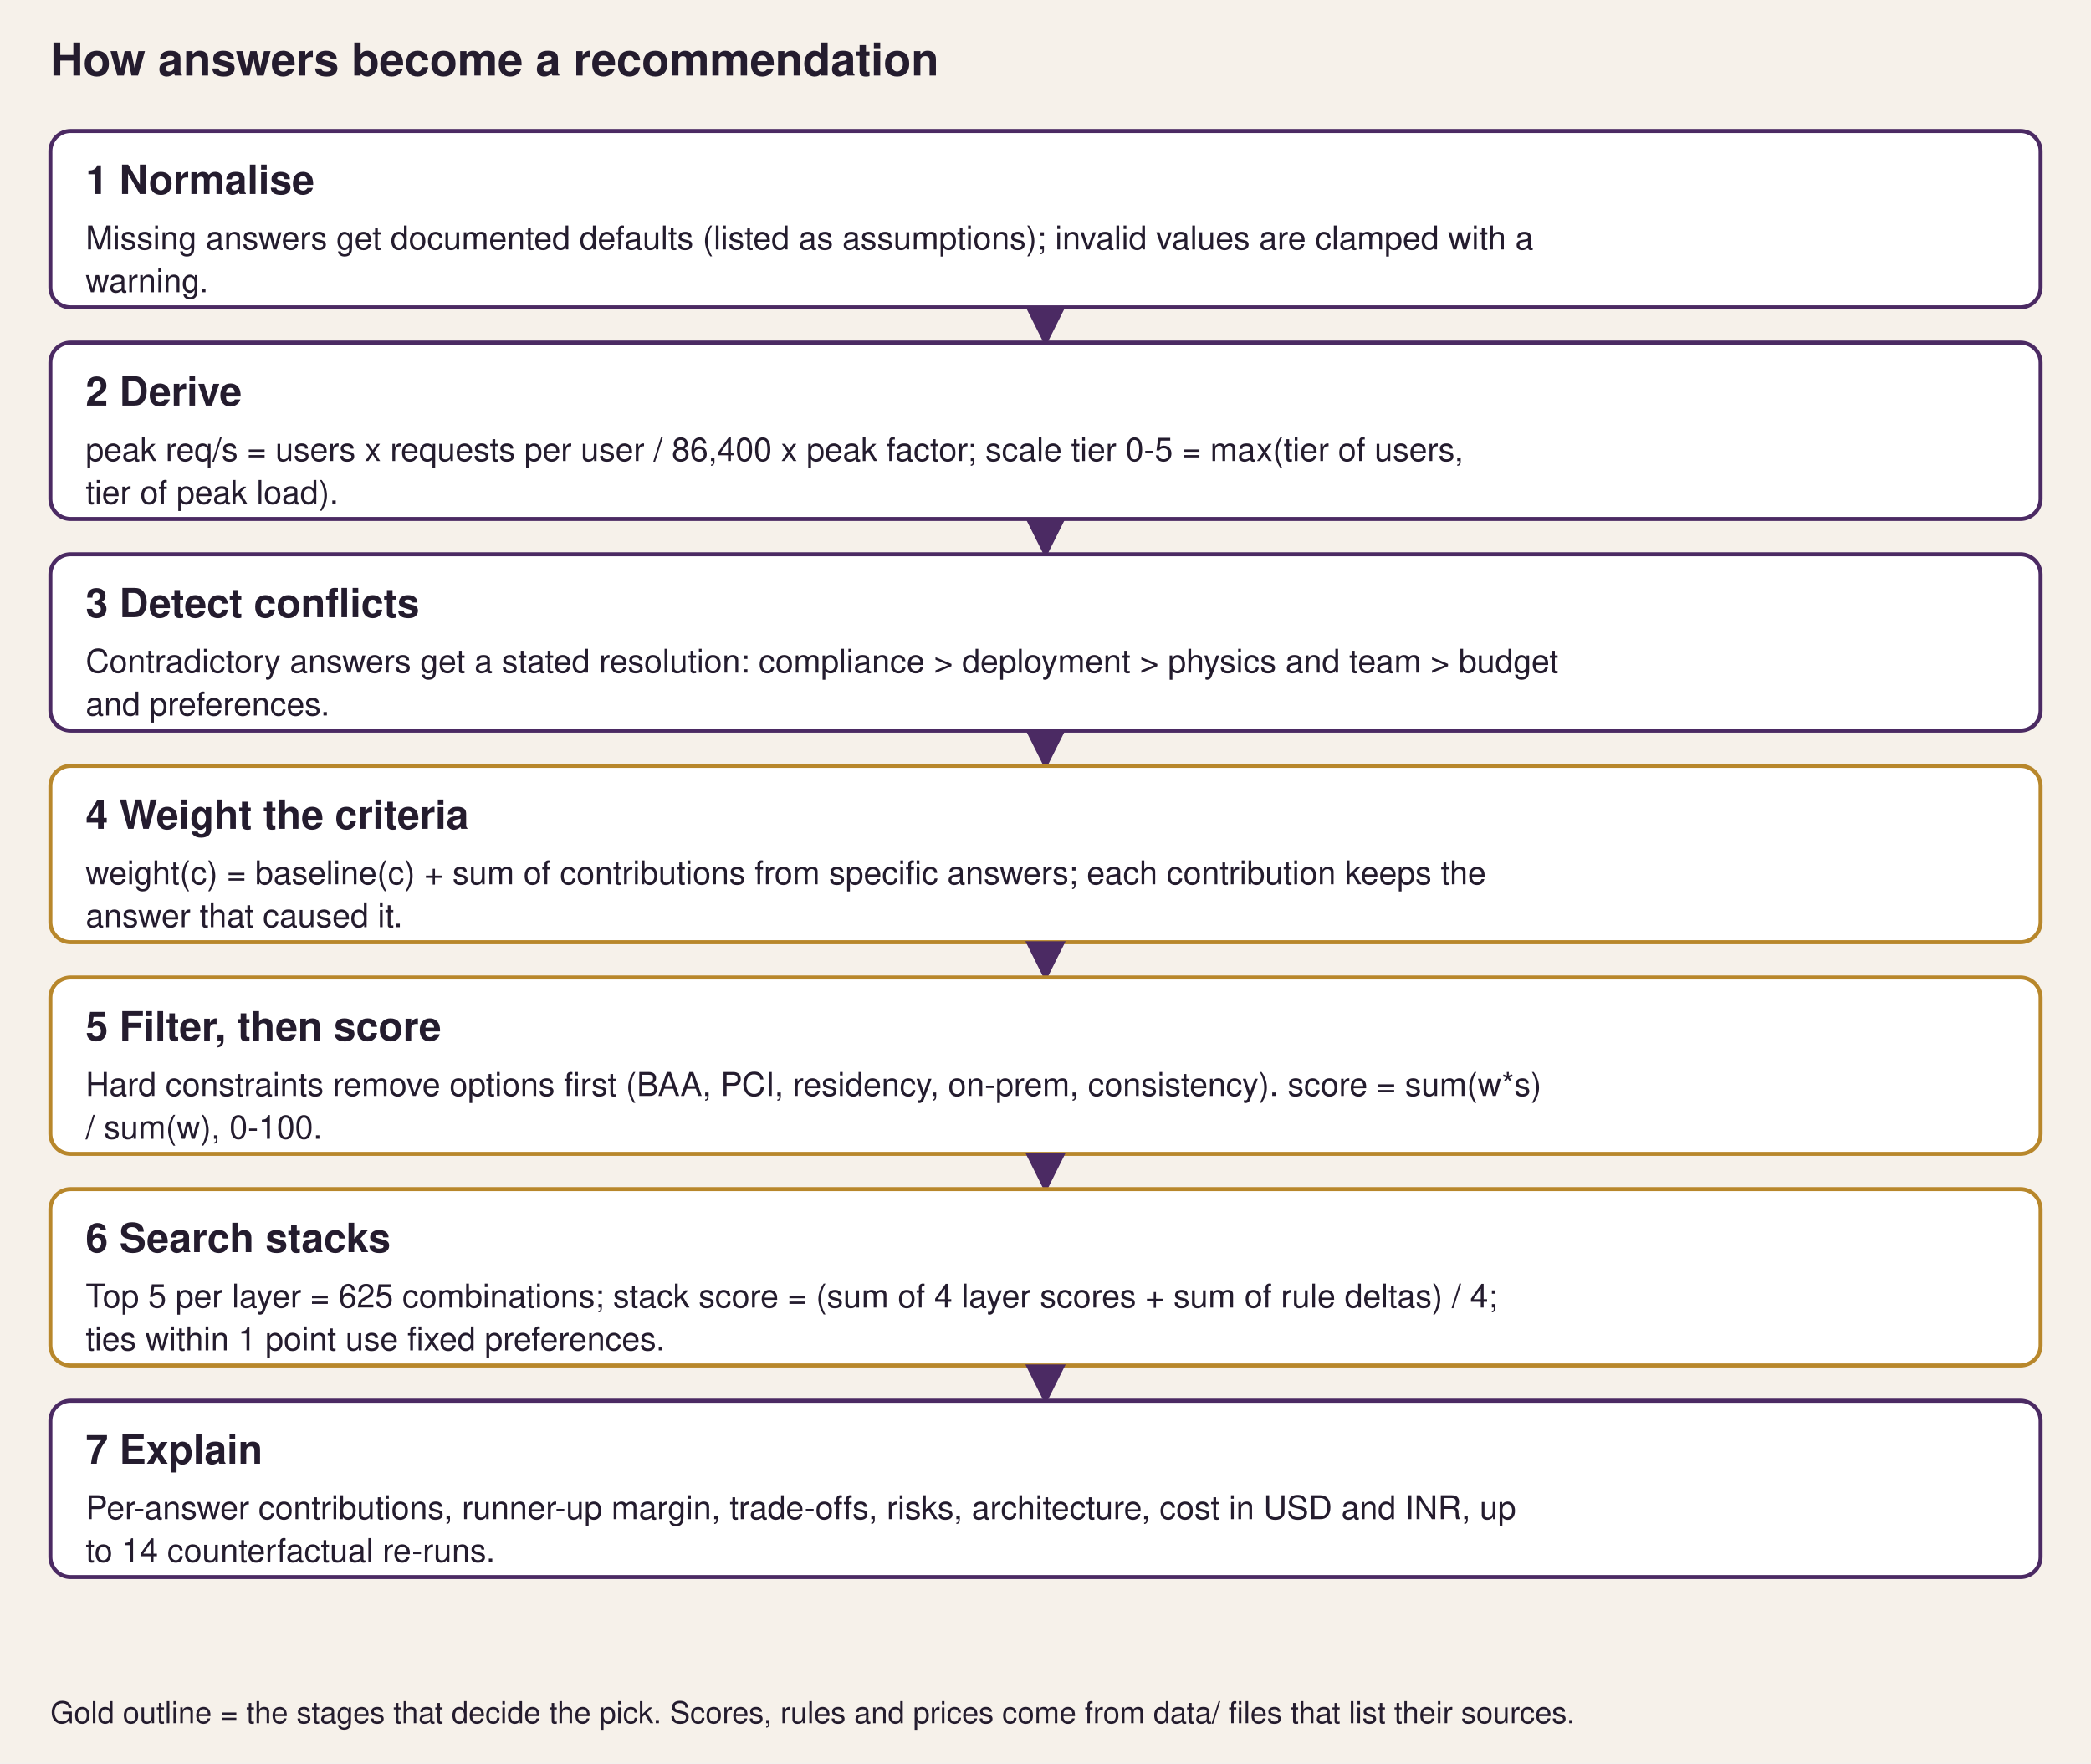
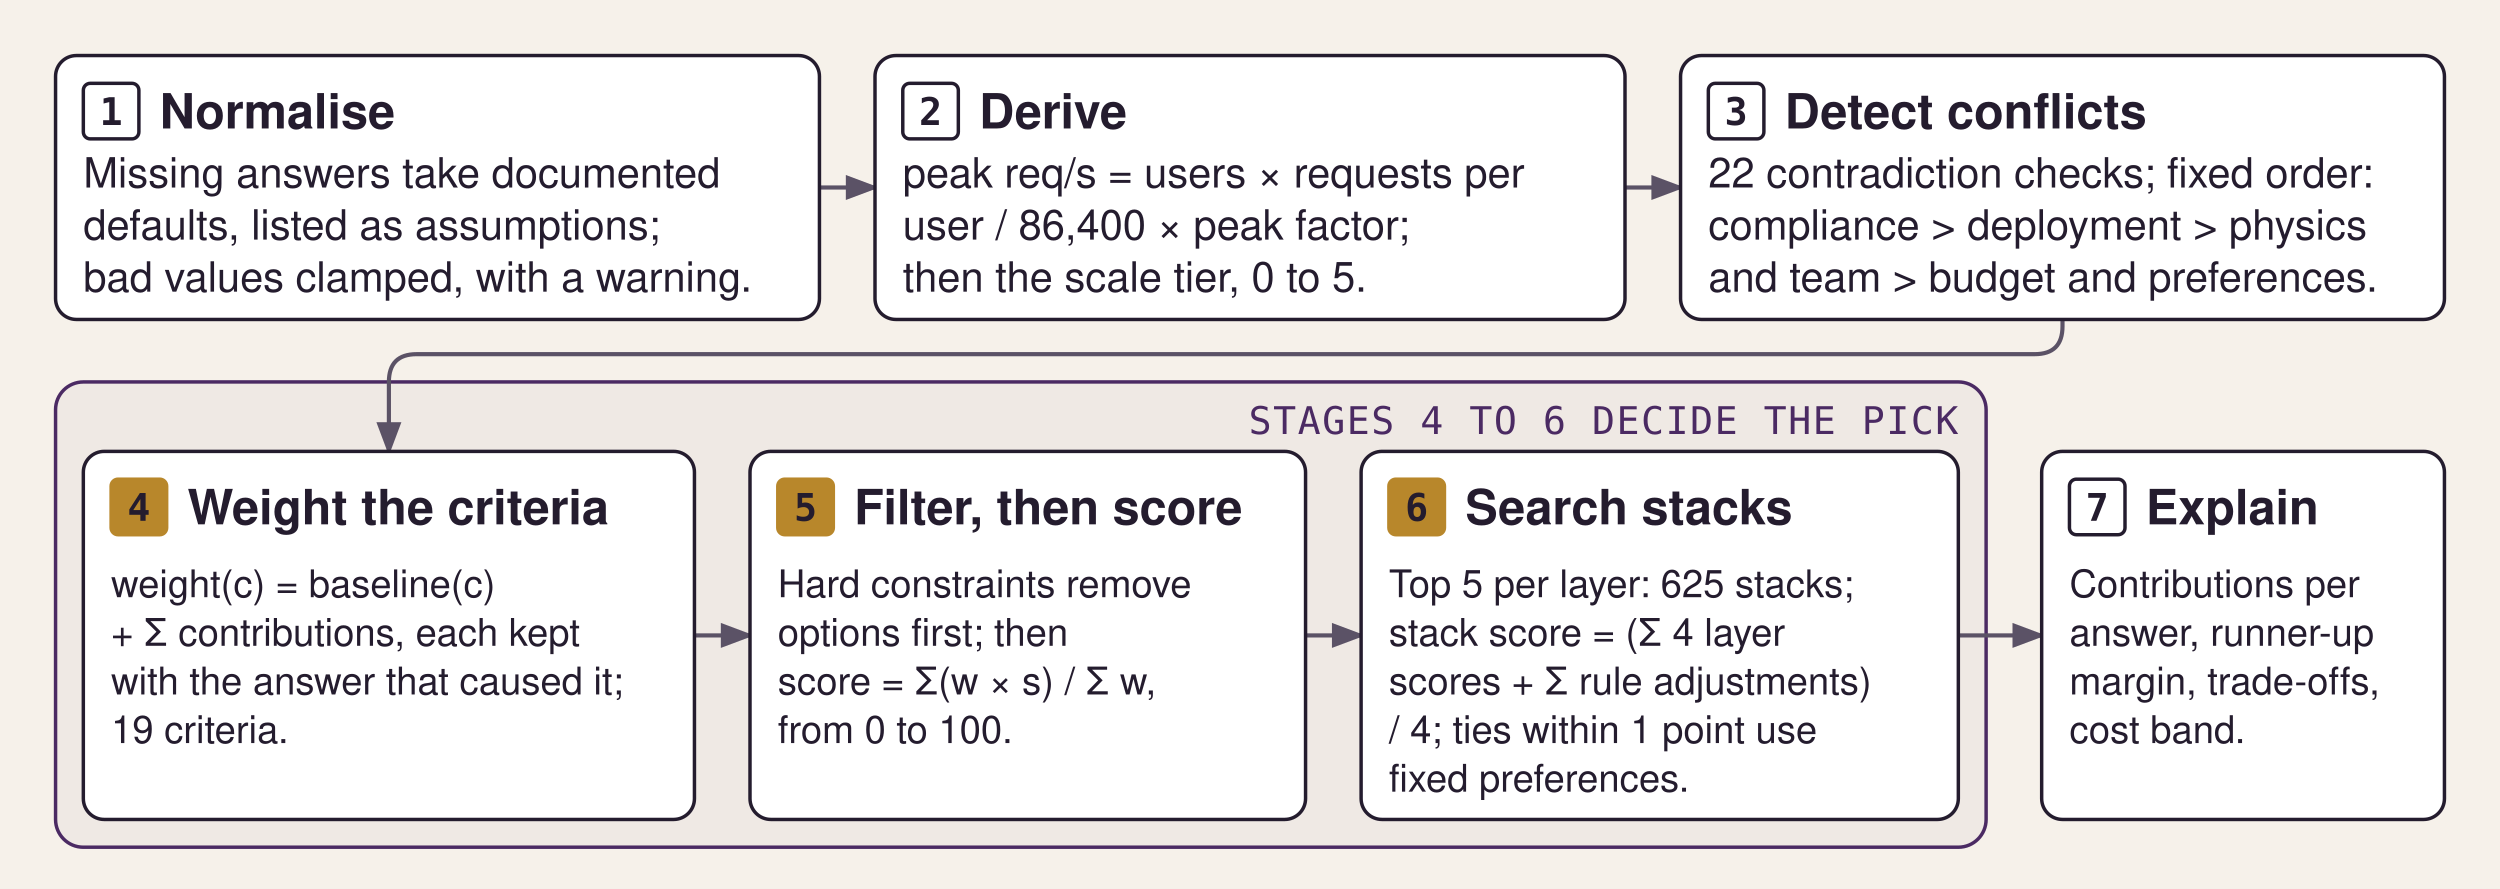
- <svg xmlns="http://www.w3.org/2000/svg" viewBox="0 0 830 700" width="830" height="700" role="img" aria-labelledby="t d">
+ <svg xmlns="http://www.w3.org/2000/svg" viewBox="0 0 720 256" width="720" height="256" role="img" aria-labelledby="pipeline-title pipeline-desc" id="pipeline-root">
  <defs>
-     <marker id="a" viewBox="0 0 10 10" refX="9" refY="5" markerWidth="8" markerHeight="8" orient="auto">
-       <path d="M0,0 L10,5 L0,10 z" fill="#4b2a63" />
+     <style>#pipeline-root { font-family: Geist, 'Segoe UI', Helvetica, Arial, sans-serif; color: #241c2e; }</style>
+     <marker id="pipeline-arrow" markerWidth="8" markerHeight="6" refX="7" refY="3" orient="auto-start-reverse">
+       <polygon points="0 0, 8 3, 0 6" fill="#5b5266" />
+     </marker>
+     <marker id="pipeline-arrow-accent" markerWidth="8" markerHeight="6" refX="7" refY="3" orient="auto-start-reverse">
+       <polygon points="0 0, 8 3, 0 6" fill="#4b2a63" />
    </marker>
  </defs>
-   <rect width="830" height="700" fill="#f6f1ea" />
-   <text x="20" y="30" font-family="Geist, Segoe UI, Helvetica, Arial, sans-serif" font-size="18" font-weight="600" fill="#241c2e">How answers become a recommendation</text>
-   <rect x="20" y="52" width="790" height="70" rx="8" fill="#fff" stroke="#4b2a63" stroke-width="1.6" />
-   <text x="34" y="77" font-family="Geist, Segoe UI, Helvetica, Arial, sans-serif" font-size="16" font-weight="600" fill="#241c2e">1  Normalise</text>
-   <text x="34" y="99" font-family="Geist, Segoe UI, Helvetica, Arial, sans-serif" font-size="13" fill="#241c2e">Missing answers get documented defaults (listed as assumptions); invalid values are clamped with a</text>
-   <text x="34" y="116" font-family="Geist, Segoe UI, Helvetica, Arial, sans-serif" font-size="13" fill="#241c2e">warning.</text>
-   <line x1="415" y1="122" x2="415" y2="136" stroke="#4b2a63" stroke-width="2" marker-end="url(#a)" />
-   <rect x="20" y="136" width="790" height="70" rx="8" fill="#fff" stroke="#4b2a63" stroke-width="1.6" />
-   <text x="34" y="161" font-family="Geist, Segoe UI, Helvetica, Arial, sans-serif" font-size="16" font-weight="600" fill="#241c2e">2  Derive</text>
-   <text x="34" y="183" font-family="Geist, Segoe UI, Helvetica, Arial, sans-serif" font-size="13" fill="#241c2e">peak req/s = users x requests per user / 86,400 x peak factor; scale tier 0-5 = max(tier of users,</text>
-   <text x="34" y="200" font-family="Geist, Segoe UI, Helvetica, Arial, sans-serif" font-size="13" fill="#241c2e">tier of peak load).</text>
-   <line x1="415" y1="206" x2="415" y2="220" stroke="#4b2a63" stroke-width="2" marker-end="url(#a)" />
-   <rect x="20" y="220" width="790" height="70" rx="8" fill="#fff" stroke="#4b2a63" stroke-width="1.6" />
-   <text x="34" y="245" font-family="Geist, Segoe UI, Helvetica, Arial, sans-serif" font-size="16" font-weight="600" fill="#241c2e">3  Detect conflicts</text>
-   <text x="34" y="267" font-family="Geist, Segoe UI, Helvetica, Arial, sans-serif" font-size="13" fill="#241c2e">Contradictory answers get a stated resolution: compliance &gt; deployment &gt; physics and team &gt; budget</text>
-   <text x="34" y="284" font-family="Geist, Segoe UI, Helvetica, Arial, sans-serif" font-size="13" fill="#241c2e">and preferences.</text>
-   <line x1="415" y1="290" x2="415" y2="304" stroke="#4b2a63" stroke-width="2" marker-end="url(#a)" />
-   <rect x="20" y="304" width="790" height="70" rx="8" fill="#fff" stroke="#b8872b" stroke-width="1.6" />
-   <text x="34" y="329" font-family="Geist, Segoe UI, Helvetica, Arial, sans-serif" font-size="16" font-weight="600" fill="#241c2e">4  Weight the criteria</text>
-   <text x="34" y="351" font-family="Geist, Segoe UI, Helvetica, Arial, sans-serif" font-size="13" fill="#241c2e">weight(c) = baseline(c) + sum of contributions from specific answers; each contribution keeps the</text>
-   <text x="34" y="368" font-family="Geist, Segoe UI, Helvetica, Arial, sans-serif" font-size="13" fill="#241c2e">answer that caused it.</text>
-   <line x1="415" y1="374" x2="415" y2="388" stroke="#4b2a63" stroke-width="2" marker-end="url(#a)" />
-   <rect x="20" y="388" width="790" height="70" rx="8" fill="#fff" stroke="#b8872b" stroke-width="1.6" />
-   <text x="34" y="413" font-family="Geist, Segoe UI, Helvetica, Arial, sans-serif" font-size="16" font-weight="600" fill="#241c2e">5  Filter, then score</text>
-   <text x="34" y="435" font-family="Geist, Segoe UI, Helvetica, Arial, sans-serif" font-size="13" fill="#241c2e">Hard constraints remove options first (BAA, PCI, residency, on-prem, consistency). score = sum(w*s)</text>
-   <text x="34" y="452" font-family="Geist, Segoe UI, Helvetica, Arial, sans-serif" font-size="13" fill="#241c2e">/ sum(w), 0-100.</text>
-   <line x1="415" y1="458" x2="415" y2="472" stroke="#4b2a63" stroke-width="2" marker-end="url(#a)" />
-   <rect x="20" y="472" width="790" height="70" rx="8" fill="#fff" stroke="#b8872b" stroke-width="1.6" />
-   <text x="34" y="497" font-family="Geist, Segoe UI, Helvetica, Arial, sans-serif" font-size="16" font-weight="600" fill="#241c2e">6  Search stacks</text>
-   <text x="34" y="519" font-family="Geist, Segoe UI, Helvetica, Arial, sans-serif" font-size="13" fill="#241c2e">Top 5 per layer = 625 combinations; stack score = (sum of 4 layer scores + sum of rule deltas) / 4;</text>
-   <text x="34" y="536" font-family="Geist, Segoe UI, Helvetica, Arial, sans-serif" font-size="13" fill="#241c2e">ties within 1 point use fixed preferences.</text>
-   <line x1="415" y1="542" x2="415" y2="556" stroke="#4b2a63" stroke-width="2" marker-end="url(#a)" />
-   <rect x="20" y="556" width="790" height="70" rx="8" fill="#fff" stroke="#4b2a63" stroke-width="1.6" />
-   <text x="34" y="581" font-family="Geist, Segoe UI, Helvetica, Arial, sans-serif" font-size="16" font-weight="600" fill="#241c2e">7  Explain</text>
-   <text x="34" y="603" font-family="Geist, Segoe UI, Helvetica, Arial, sans-serif" font-size="13" fill="#241c2e">Per-answer contributions, runner-up margin, trade-offs, risks, architecture, cost in USD and INR, up</text>
-   <text x="34" y="620" font-family="Geist, Segoe UI, Helvetica, Arial, sans-serif" font-size="13" fill="#241c2e">to 14 counterfactual re-runs.</text>
-   <text x="20" y="684" font-family="Geist, Segoe UI, Helvetica, Arial, sans-serif" font-size="12" fill="#241c2e">Gold outline = the stages that decide the pick. Scores, rules and prices come from data/ files that list their sources.</text>
+   <rect width="720" height="256" fill="#f6f1ea" />
+   <rect x="16" y="110" width="556" height="134" rx="8" fill="#4b2a63" fill-opacity="0.04" stroke="#4b2a63" stroke-width="1" />
+   <text x="564" y="125" font-family="'Geist Mono', Consolas, Menlo, monospace" font-size="11" fill="#4b2a63" text-anchor="end" letter-spacing="0.04em">STAGES 4 TO 6 DECIDE THE PICK</text>
+   <path d="M 236,54 H 252" fill="none" stroke="#5b5266" stroke-width="1.2" marker-end="url(#pipeline-arrow)" />
+   <path d="M 468,54 H 484" fill="none" stroke="#5b5266" stroke-width="1.2" marker-end="url(#pipeline-arrow)" />
+   <path d="M 594,92 V 94 Q 594,102 586,102 H 120 Q 112,102 112,110 V 130" fill="none" stroke="#5b5266" stroke-width="1.2" marker-end="url(#pipeline-arrow)" />
+   <path d="M 200,183 H 216" fill="none" stroke="#5b5266" stroke-width="1.2" marker-end="url(#pipeline-arrow)" />
+   <path d="M 376,183 H 392" fill="none" stroke="#5b5266" stroke-width="1.2" marker-end="url(#pipeline-arrow)" />
+   <path d="M 564,183 H 588" fill="none" stroke="#5b5266" stroke-width="1.2" marker-end="url(#pipeline-arrow)" />
+   <rect x="16" y="16" width="220" height="76" rx="6" fill="#f6f1ea" />
+   <rect x="16" y="16" width="220" height="76" rx="6" fill="#ffffff" stroke="#241c2e" stroke-width="1" />
+   <rect x="24" y="24" width="16" height="16" rx="2" fill="#ffffff" stroke="#241c2e" stroke-width="1" />
+   <text x="32" y="36" font-family="'Geist Mono', Consolas, Menlo, monospace" font-size="11" fill="#241c2e" font-weight="600" text-anchor="middle">1</text>
+   <text x="46" y="37" font-family="Geist, 'Segoe UI', Helvetica, Arial, sans-serif" font-size="14" fill="#241c2e" font-weight="600">Normalise</text>
+   <text x="24" y="54" font-family="Geist, 'Segoe UI', Helvetica, Arial, sans-serif" font-size="12" fill="#241c2e">Missing answers take documented</text>
+   <text x="24" y="69" font-family="Geist, 'Segoe UI', Helvetica, Arial, sans-serif" font-size="12" fill="#241c2e">defaults, listed as assumptions;</text>
+   <text x="24" y="84" font-family="Geist, 'Segoe UI', Helvetica, Arial, sans-serif" font-size="12" fill="#241c2e">bad values clamped, with a warning.</text>
+   <rect x="252" y="16" width="216" height="76" rx="6" fill="#f6f1ea" />
+   <rect x="252" y="16" width="216" height="76" rx="6" fill="#ffffff" stroke="#241c2e" stroke-width="1" />
+   <rect x="260" y="24" width="16" height="16" rx="2" fill="#ffffff" stroke="#241c2e" stroke-width="1" />
+   <text x="268" y="36" font-family="'Geist Mono', Consolas, Menlo, monospace" font-size="11" fill="#241c2e" font-weight="600" text-anchor="middle">2</text>
+   <text x="282" y="37" font-family="Geist, 'Segoe UI', Helvetica, Arial, sans-serif" font-size="14" fill="#241c2e" font-weight="600">Derive</text>
+   <text x="260" y="54" font-family="Geist, 'Segoe UI', Helvetica, Arial, sans-serif" font-size="12" fill="#241c2e">peak req/s = users × requests per</text>
+   <text x="260" y="69" font-family="Geist, 'Segoe UI', Helvetica, Arial, sans-serif" font-size="12" fill="#241c2e">user / 86,400 × peak factor;</text>
+   <text x="260" y="84" font-family="Geist, 'Segoe UI', Helvetica, Arial, sans-serif" font-size="12" fill="#241c2e">then the scale tier, 0 to 5.</text>
+   <rect x="484" y="16" width="220" height="76" rx="6" fill="#f6f1ea" />
+   <rect x="484" y="16" width="220" height="76" rx="6" fill="#ffffff" stroke="#241c2e" stroke-width="1" />
+   <rect x="492" y="24" width="16" height="16" rx="2" fill="#ffffff" stroke="#241c2e" stroke-width="1" />
+   <text x="500" y="36" font-family="'Geist Mono', Consolas, Menlo, monospace" font-size="11" fill="#241c2e" font-weight="600" text-anchor="middle">3</text>
+   <text x="514" y="37" font-family="Geist, 'Segoe UI', Helvetica, Arial, sans-serif" font-size="14" fill="#241c2e" font-weight="600">Detect conflicts</text>
+   <text x="492" y="54" font-family="Geist, 'Segoe UI', Helvetica, Arial, sans-serif" font-size="12" fill="#241c2e">22 contradiction checks; fixed order:</text>
+   <text x="492" y="69" font-family="Geist, 'Segoe UI', Helvetica, Arial, sans-serif" font-size="12" fill="#241c2e">compliance &gt; deployment &gt; physics</text>
+   <text x="492" y="84" font-family="Geist, 'Segoe UI', Helvetica, Arial, sans-serif" font-size="12" fill="#241c2e">and team &gt; budget and preferences.</text>
+   <rect x="24" y="130" width="176" height="106" rx="6" fill="#f6f1ea" />
+   <rect x="24" y="130" width="176" height="106" rx="6" fill="#ffffff" stroke="#241c2e" stroke-width="1" />
+   <rect x="32" y="138" width="16" height="16" rx="2" fill="#b8872b" stroke="#b8872b" stroke-width="1" />
+   <text x="40" y="150" font-family="'Geist Mono', Consolas, Menlo, monospace" font-size="11" fill="#241c2e" font-weight="600" text-anchor="middle">4</text>
+   <text x="54" y="151" font-family="Geist, 'Segoe UI', Helvetica, Arial, sans-serif" font-size="14" fill="#241c2e" font-weight="600">Weight the criteria</text>
+   <text x="32" y="172" font-family="Geist, 'Segoe UI', Helvetica, Arial, sans-serif" font-size="11" fill="#241c2e">weight(c) = baseline(c)</text>
+   <text x="32" y="186" font-family="Geist, 'Segoe UI', Helvetica, Arial, sans-serif" font-size="11" fill="#241c2e">+ Σ contributions, each kept</text>
+   <text x="32" y="200" font-family="Geist, 'Segoe UI', Helvetica, Arial, sans-serif" font-size="11" fill="#241c2e">with the answer that caused it;</text>
+   <text x="32" y="214" font-family="Geist, 'Segoe UI', Helvetica, Arial, sans-serif" font-size="11" fill="#241c2e">19 criteria.</text>
+   <rect x="216" y="130" width="160" height="106" rx="6" fill="#f6f1ea" />
+   <rect x="216" y="130" width="160" height="106" rx="6" fill="#ffffff" stroke="#241c2e" stroke-width="1" />
+   <rect x="224" y="138" width="16" height="16" rx="2" fill="#b8872b" stroke="#b8872b" stroke-width="1" />
+   <text x="232" y="150" font-family="'Geist Mono', Consolas, Menlo, monospace" font-size="11" fill="#241c2e" font-weight="600" text-anchor="middle">5</text>
+   <text x="246" y="151" font-family="Geist, 'Segoe UI', Helvetica, Arial, sans-serif" font-size="14" fill="#241c2e" font-weight="600">Filter, then score</text>
+   <text x="224" y="172" font-family="Geist, 'Segoe UI', Helvetica, Arial, sans-serif" font-size="11" fill="#241c2e">Hard constraints remove</text>
+   <text x="224" y="186" font-family="Geist, 'Segoe UI', Helvetica, Arial, sans-serif" font-size="11" fill="#241c2e">options first; then</text>
+   <text x="224" y="200" font-family="Geist, 'Segoe UI', Helvetica, Arial, sans-serif" font-size="11" fill="#241c2e">score = Σ(w × s) / Σ w,</text>
+   <text x="224" y="214" font-family="Geist, 'Segoe UI', Helvetica, Arial, sans-serif" font-size="11" fill="#241c2e">from 0 to 100.</text>
+   <rect x="392" y="130" width="172" height="106" rx="6" fill="#f6f1ea" />
+   <rect x="392" y="130" width="172" height="106" rx="6" fill="#ffffff" stroke="#241c2e" stroke-width="1" />
+   <rect x="400" y="138" width="16" height="16" rx="2" fill="#b8872b" stroke="#b8872b" stroke-width="1" />
+   <text x="408" y="150" font-family="'Geist Mono', Consolas, Menlo, monospace" font-size="11" fill="#241c2e" font-weight="600" text-anchor="middle">6</text>
+   <text x="422" y="151" font-family="Geist, 'Segoe UI', Helvetica, Arial, sans-serif" font-size="14" fill="#241c2e" font-weight="600">Search stacks</text>
+   <text x="400" y="172" font-family="Geist, 'Segoe UI', Helvetica, Arial, sans-serif" font-size="11" fill="#241c2e">Top 5 per layer: 625 stacks;</text>
+   <text x="400" y="186" font-family="Geist, 'Segoe UI', Helvetica, Arial, sans-serif" font-size="11" fill="#241c2e">stack score = (Σ 4 layer</text>
+   <text x="400" y="200" font-family="Geist, 'Segoe UI', Helvetica, Arial, sans-serif" font-size="11" fill="#241c2e">scores + Σ rule adjustments)</text>
+   <text x="400" y="214" font-family="Geist, 'Segoe UI', Helvetica, Arial, sans-serif" font-size="11" fill="#241c2e">/ 4; ties within 1 point use</text>
+   <text x="400" y="228" font-family="Geist, 'Segoe UI', Helvetica, Arial, sans-serif" font-size="11" fill="#241c2e">fixed preferences.</text>
+   <rect x="588" y="130" width="116" height="106" rx="6" fill="#f6f1ea" />
+   <rect x="588" y="130" width="116" height="106" rx="6" fill="#ffffff" stroke="#241c2e" stroke-width="1" />
+   <rect x="596" y="138" width="16" height="16" rx="2" fill="#ffffff" stroke="#241c2e" stroke-width="1" />
+   <text x="604" y="150" font-family="'Geist Mono', Consolas, Menlo, monospace" font-size="11" fill="#241c2e" font-weight="600" text-anchor="middle">7</text>
+   <text x="618" y="151" font-family="Geist, 'Segoe UI', Helvetica, Arial, sans-serif" font-size="14" fill="#241c2e" font-weight="600">Explain</text>
+   <text x="596" y="172" font-family="Geist, 'Segoe UI', Helvetica, Arial, sans-serif" font-size="11" fill="#241c2e">Contributions per</text>
+   <text x="596" y="186" font-family="Geist, 'Segoe UI', Helvetica, Arial, sans-serif" font-size="11" fill="#241c2e">answer, runner-up</text>
+   <text x="596" y="200" font-family="Geist, 'Segoe UI', Helvetica, Arial, sans-serif" font-size="11" fill="#241c2e">margin, trade-offs,</text>
+   <text x="596" y="214" font-family="Geist, 'Segoe UI', Helvetica, Arial, sans-serif" font-size="11" fill="#241c2e">cost band.</text>
</svg>
